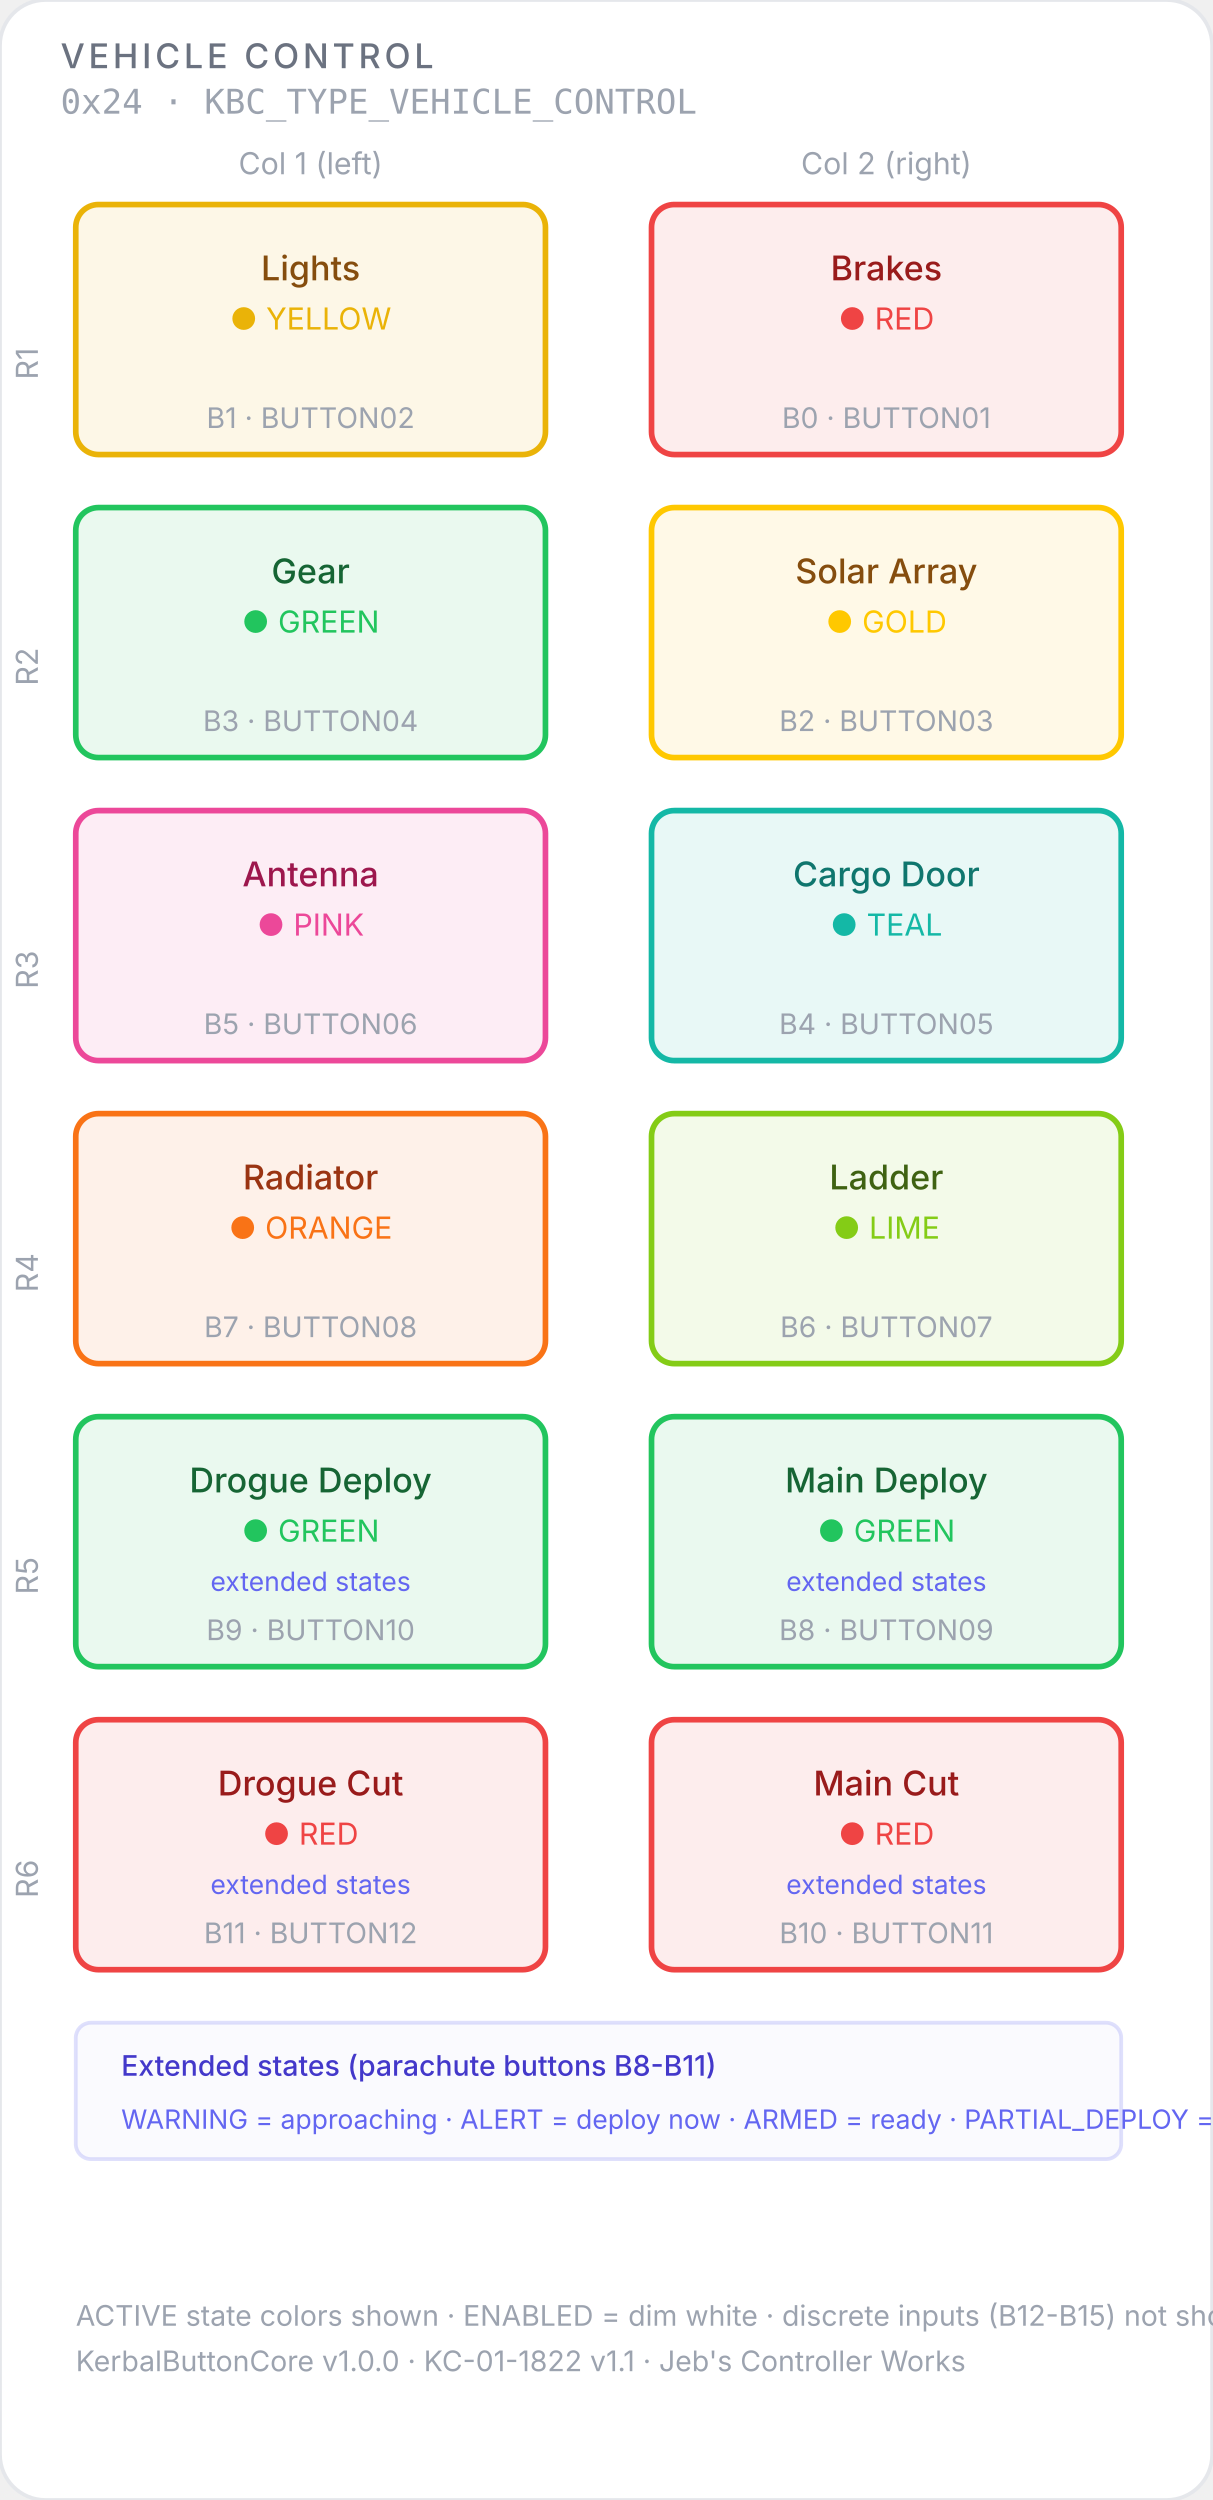
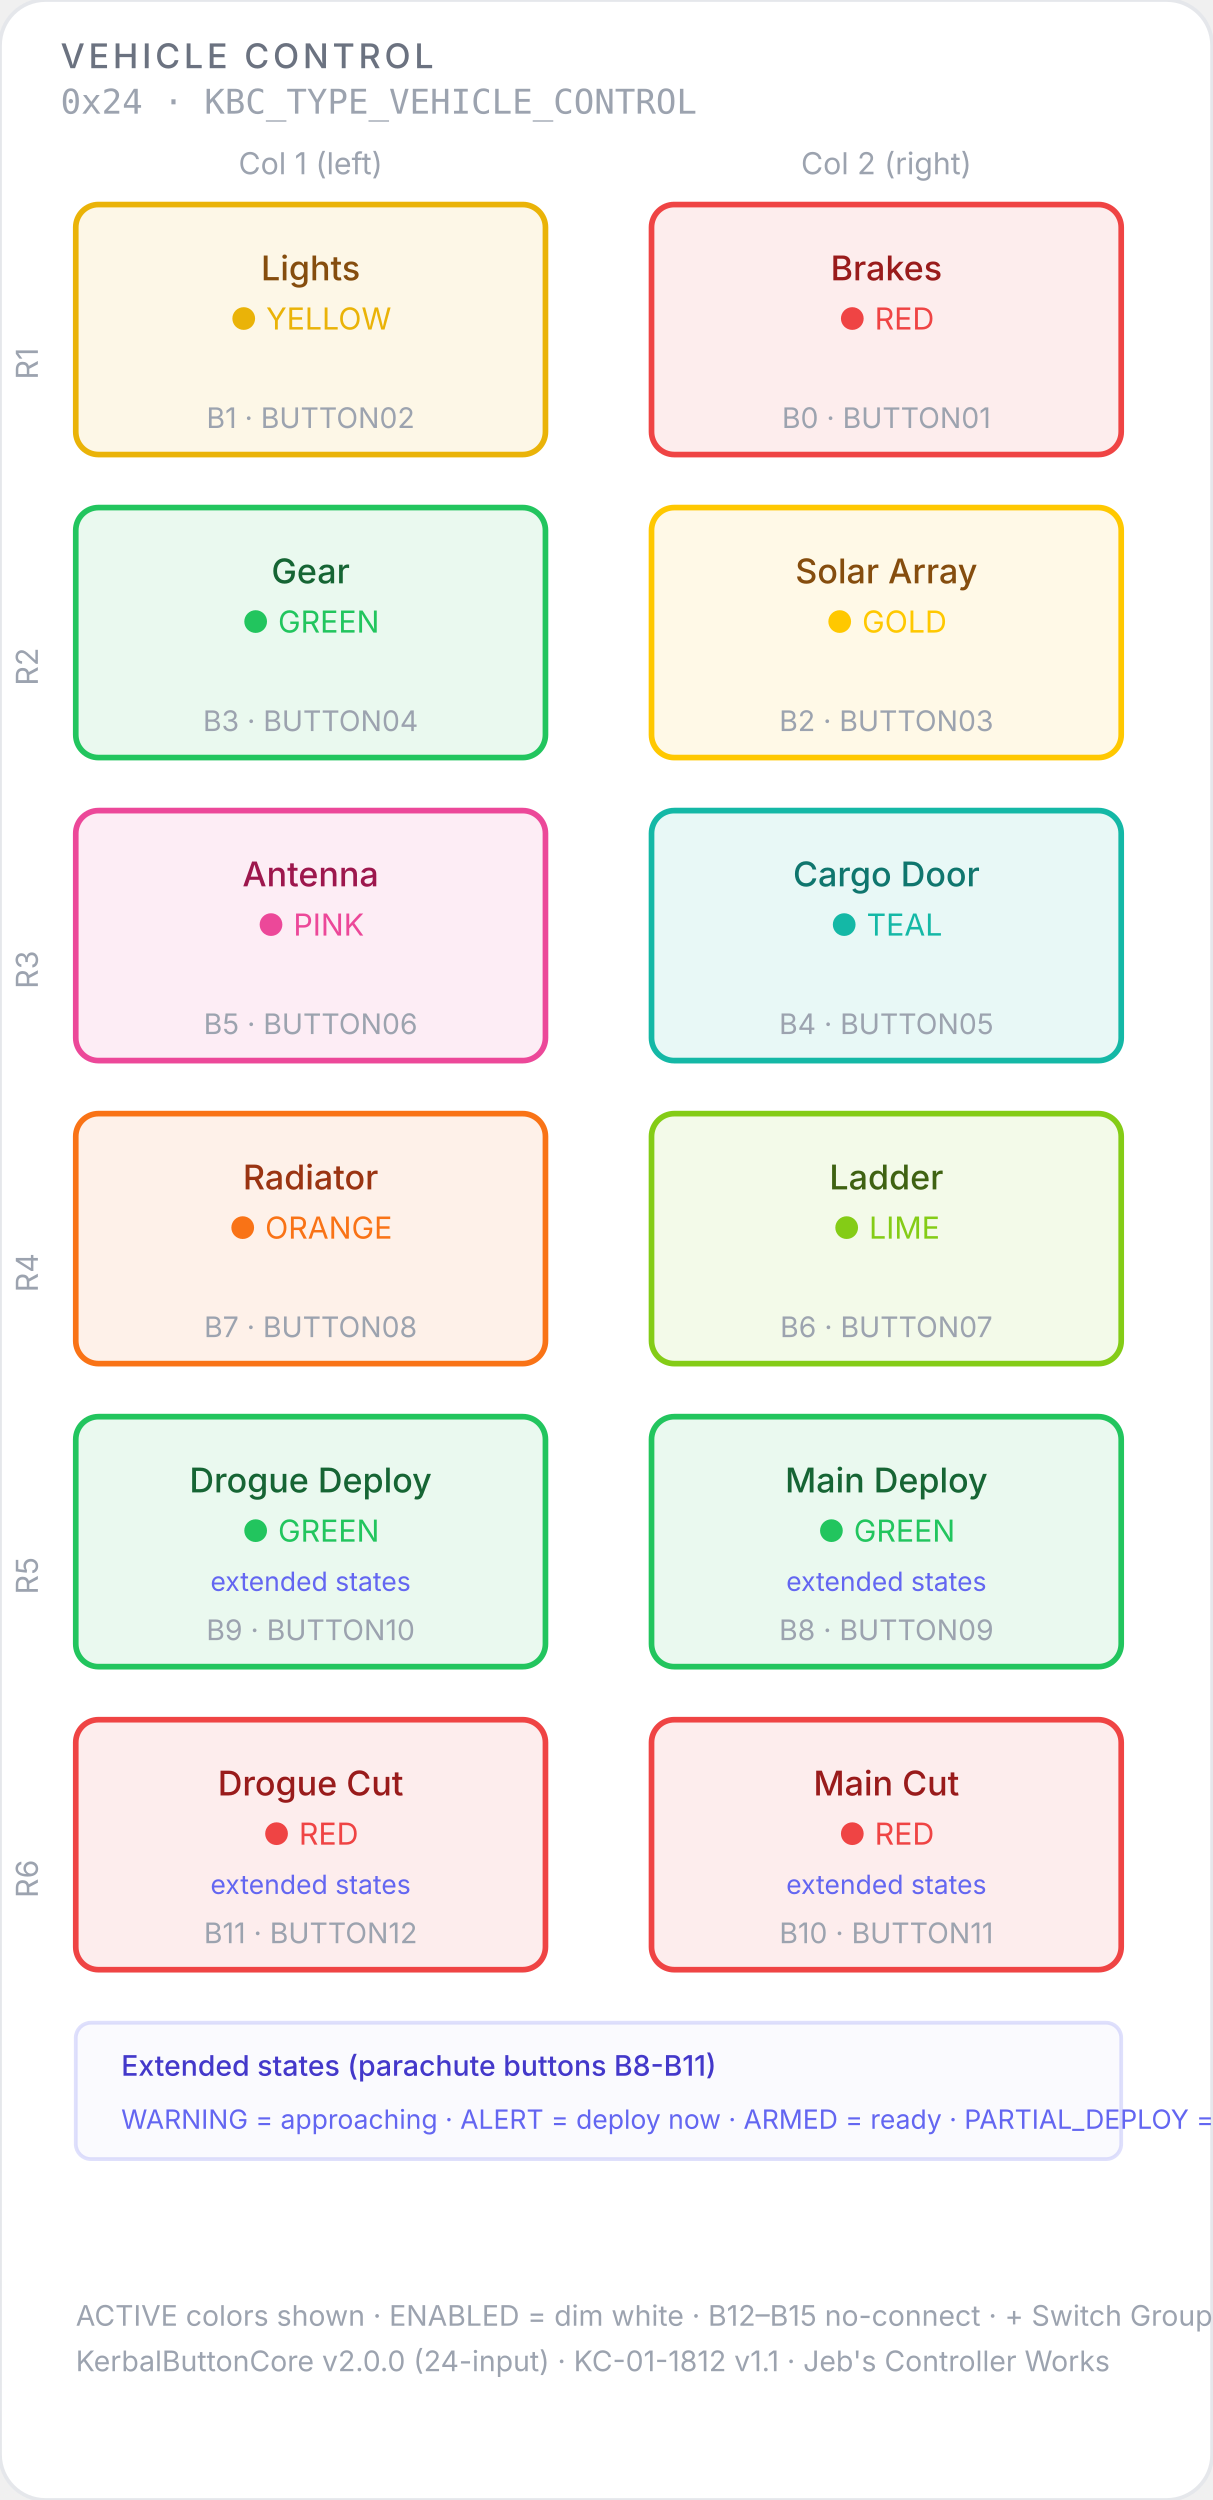
<svg xmlns="http://www.w3.org/2000/svg" viewBox="0 0 320 660" font-family="-apple-system, BlinkMacSystemFont, 'Segoe UI', sans-serif">
  <rect width="320" height="660" rx="12" fill="#ffffff" stroke="#e5e7eb" stroke-width="1" />
  <text x="16" y="18" font-size="9" fill="#6b7280" font-weight="500" letter-spacing="1">VEHICLE CONTROL</text>
  <text x="16" y="30" font-size="9" fill="#9ca3af" font-family="monospace">0x24 · KBC_TYPE_VEHICLE_CONTROL</text>
  <text x="82" y="46" font-size="8" fill="#9ca3af" text-anchor="middle">Col 1 (left)</text>
  <text x="234" y="46" font-size="8" fill="#9ca3af" text-anchor="middle">Col 2 (right)</text>
  <text x="10" y="96" font-size="8" fill="#9ca3af" text-anchor="middle" transform="rotate(-90,10,96)">R1</text>
  <text x="10" y="176" font-size="8" fill="#9ca3af" text-anchor="middle" transform="rotate(-90,10,176)">R2</text>
  <text x="10" y="256" font-size="8" fill="#9ca3af" text-anchor="middle" transform="rotate(-90,10,256)">R3</text>
  <text x="10" y="336" font-size="8" fill="#9ca3af" text-anchor="middle" transform="rotate(-90,10,336)">R4</text>
  <text x="10" y="416" font-size="8" fill="#9ca3af" text-anchor="middle" transform="rotate(-90,10,416)">R5</text>
  <text x="10" y="496" font-size="8" fill="#9ca3af" text-anchor="middle" transform="rotate(-90,10,496)">R6</text>
  <rect x="20" y="54" width="124" height="66" rx="6" fill="#eab30818" stroke="#eab308" stroke-width="1.5" />
  <text x="82" y="74" font-size="9" font-weight="500" fill="#854d0e" text-anchor="middle">Lights</text>
  <text x="82" y="87" font-size="8" fill="#eab308" text-anchor="middle">● YELLOW</text>
  <text x="82" y="113" font-size="7.5" fill="#9ca3af" text-anchor="middle">B1 · BUTTON02</text>
  <rect x="172" y="54" width="124" height="66" rx="6" fill="#ef444418" stroke="#ef4444" stroke-width="1.5" />
  <text x="234" y="74" font-size="9" font-weight="500" fill="#991b1b" text-anchor="middle">Brakes</text>
  <text x="234" y="87" font-size="8" fill="#ef4444" text-anchor="middle">● RED</text>
  <text x="234" y="113" font-size="7.5" fill="#9ca3af" text-anchor="middle">B0 · BUTTON01</text>
  <rect x="20" y="134" width="124" height="66" rx="6" fill="#22c55e18" stroke="#22c55e" stroke-width="1.5" />
  <text x="82" y="154" font-size="9" font-weight="500" fill="#166534" text-anchor="middle">Gear</text>
  <text x="82" y="167" font-size="8" fill="#22c55e" text-anchor="middle">● GREEN</text>
  <text x="82" y="193" font-size="7.5" fill="#9ca3af" text-anchor="middle">B3 · BUTTON04</text>
  <rect x="172" y="134" width="124" height="66" rx="6" fill="#ffc80018" stroke="#ffc800" stroke-width="1.5" />
  <text x="234" y="154" font-size="9" font-weight="500" fill="#854d0e" text-anchor="middle">Solar Array</text>
  <text x="234" y="167" font-size="8" fill="#ffc800" text-anchor="middle">● GOLD</text>
  <text x="234" y="193" font-size="7.5" fill="#9ca3af" text-anchor="middle">B2 · BUTTON03</text>
  <rect x="20" y="214" width="124" height="66" rx="6" fill="#ec489918" stroke="#ec4899" stroke-width="1.5" />
  <text x="82" y="234" font-size="9" font-weight="500" fill="#9d174d" text-anchor="middle">Antenna</text>
  <text x="82" y="247" font-size="8" fill="#ec4899" text-anchor="middle">● PINK</text>
  <text x="82" y="273" font-size="7.5" fill="#9ca3af" text-anchor="middle">B5 · BUTTON06</text>
  <rect x="172" y="214" width="124" height="66" rx="6" fill="#14b8a618" stroke="#14b8a6" stroke-width="1.5" />
  <text x="234" y="234" font-size="9" font-weight="500" fill="#0f766e" text-anchor="middle">Cargo Door</text>
  <text x="234" y="247" font-size="8" fill="#14b8a6" text-anchor="middle">● TEAL</text>
  <text x="234" y="273" font-size="7.5" fill="#9ca3af" text-anchor="middle">B4 · BUTTON05</text>
  <rect x="20" y="294" width="124" height="66" rx="6" fill="#f9731618" stroke="#f97316" stroke-width="1.5" />
  <text x="82" y="314" font-size="9" font-weight="500" fill="#9a3412" text-anchor="middle">Radiator</text>
  <text x="82" y="327" font-size="8" fill="#f97316" text-anchor="middle">● ORANGE</text>
  <text x="82" y="353" font-size="7.5" fill="#9ca3af" text-anchor="middle">B7 · BUTTON08</text>
  <rect x="172" y="294" width="124" height="66" rx="6" fill="#84cc1618" stroke="#84cc16" stroke-width="1.5" />
  <text x="234" y="314" font-size="9" font-weight="500" fill="#3f6212" text-anchor="middle">Ladder</text>
  <text x="234" y="327" font-size="8" fill="#84cc16" text-anchor="middle">● LIME</text>
  <text x="234" y="353" font-size="7.5" fill="#9ca3af" text-anchor="middle">B6 · BUTTON07</text>
  <rect x="20" y="374" width="124" height="66" rx="6" fill="#22c55e18" stroke="#22c55e" stroke-width="1.5" />
  <text x="82" y="394" font-size="9" font-weight="500" fill="#166534" text-anchor="middle">Drogue Deploy</text>
  <text x="82" y="407" font-size="8" fill="#22c55e" text-anchor="middle">● GREEN</text>
  <text x="82" y="420" font-size="7" fill="#6366f1" text-anchor="middle">extended states</text>
  <text x="82" y="433" font-size="7.5" fill="#9ca3af" text-anchor="middle">B9 · BUTTON10</text>
  <rect x="172" y="374" width="124" height="66" rx="6" fill="#22c55e18" stroke="#22c55e" stroke-width="1.5" />
  <text x="234" y="394" font-size="9" font-weight="500" fill="#166534" text-anchor="middle">Main Deploy</text>
  <text x="234" y="407" font-size="8" fill="#22c55e" text-anchor="middle">● GREEN</text>
  <text x="234" y="420" font-size="7" fill="#6366f1" text-anchor="middle">extended states</text>
  <text x="234" y="433" font-size="7.5" fill="#9ca3af" text-anchor="middle">B8 · BUTTON09</text>
  <rect x="20" y="454" width="124" height="66" rx="6" fill="#ef444418" stroke="#ef4444" stroke-width="1.5" />
  <text x="82" y="474" font-size="9" font-weight="500" fill="#991b1b" text-anchor="middle">Drogue Cut</text>
  <text x="82" y="487" font-size="8" fill="#ef4444" text-anchor="middle">● RED</text>
  <text x="82" y="500" font-size="7" fill="#6366f1" text-anchor="middle">extended states</text>
  <text x="82" y="513" font-size="7.5" fill="#9ca3af" text-anchor="middle">B11 · BUTTON12</text>
  <rect x="172" y="454" width="124" height="66" rx="6" fill="#ef444418" stroke="#ef4444" stroke-width="1.5" />
  <text x="234" y="474" font-size="9" font-weight="500" fill="#991b1b" text-anchor="middle">Main Cut</text>
  <text x="234" y="487" font-size="8" fill="#ef4444" text-anchor="middle">● RED</text>
  <text x="234" y="500" font-size="7" fill="#6366f1" text-anchor="middle">extended states</text>
  <text x="234" y="513" font-size="7.5" fill="#9ca3af" text-anchor="middle">B10 · BUTTON11</text>
  <rect x="20" y="534" width="276" height="36" rx="4" fill="#6366f108" stroke="#6366f133" stroke-width="1" />
  <text x="32" y="548" font-size="7.5" fill="#4338ca" font-weight="500">Extended states (parachute buttons B8-B11)</text>
  <text x="32" y="562" font-size="7" fill="#6366f1">WARNING = approaching · ALERT = deploy now · ARMED = ready · PARTIAL_DEPLOY = drogue out</text>
-   <text x="20" y="614" font-size="7.5" fill="#9ca3af">ACTIVE state colors shown · ENABLED = dim white · discrete inputs (B12-B15) not shown — input only, no LED</text>
-   <text x="20" y="626" font-size="7.5" fill="#9ca3af">KerbalButtonCore v1.0.0 · KC-01-1822 v1.1 · Jeb's Controller Works</text>
+   <text x="20" y="614" font-size="7.5" fill="#9ca3af">ACTIVE colors shown · ENABLED = dim white · B12–B15 no-connect · + Switch Group 2 at KBC 16–23 (8 panel switches, not shown)</text>
+   <text x="20" y="626" font-size="7.5" fill="#9ca3af">KerbalButtonCore v2.0.0 (24-input) · KC-01-1812 v1.1 · Jeb's Controller Works</text>
</svg>
